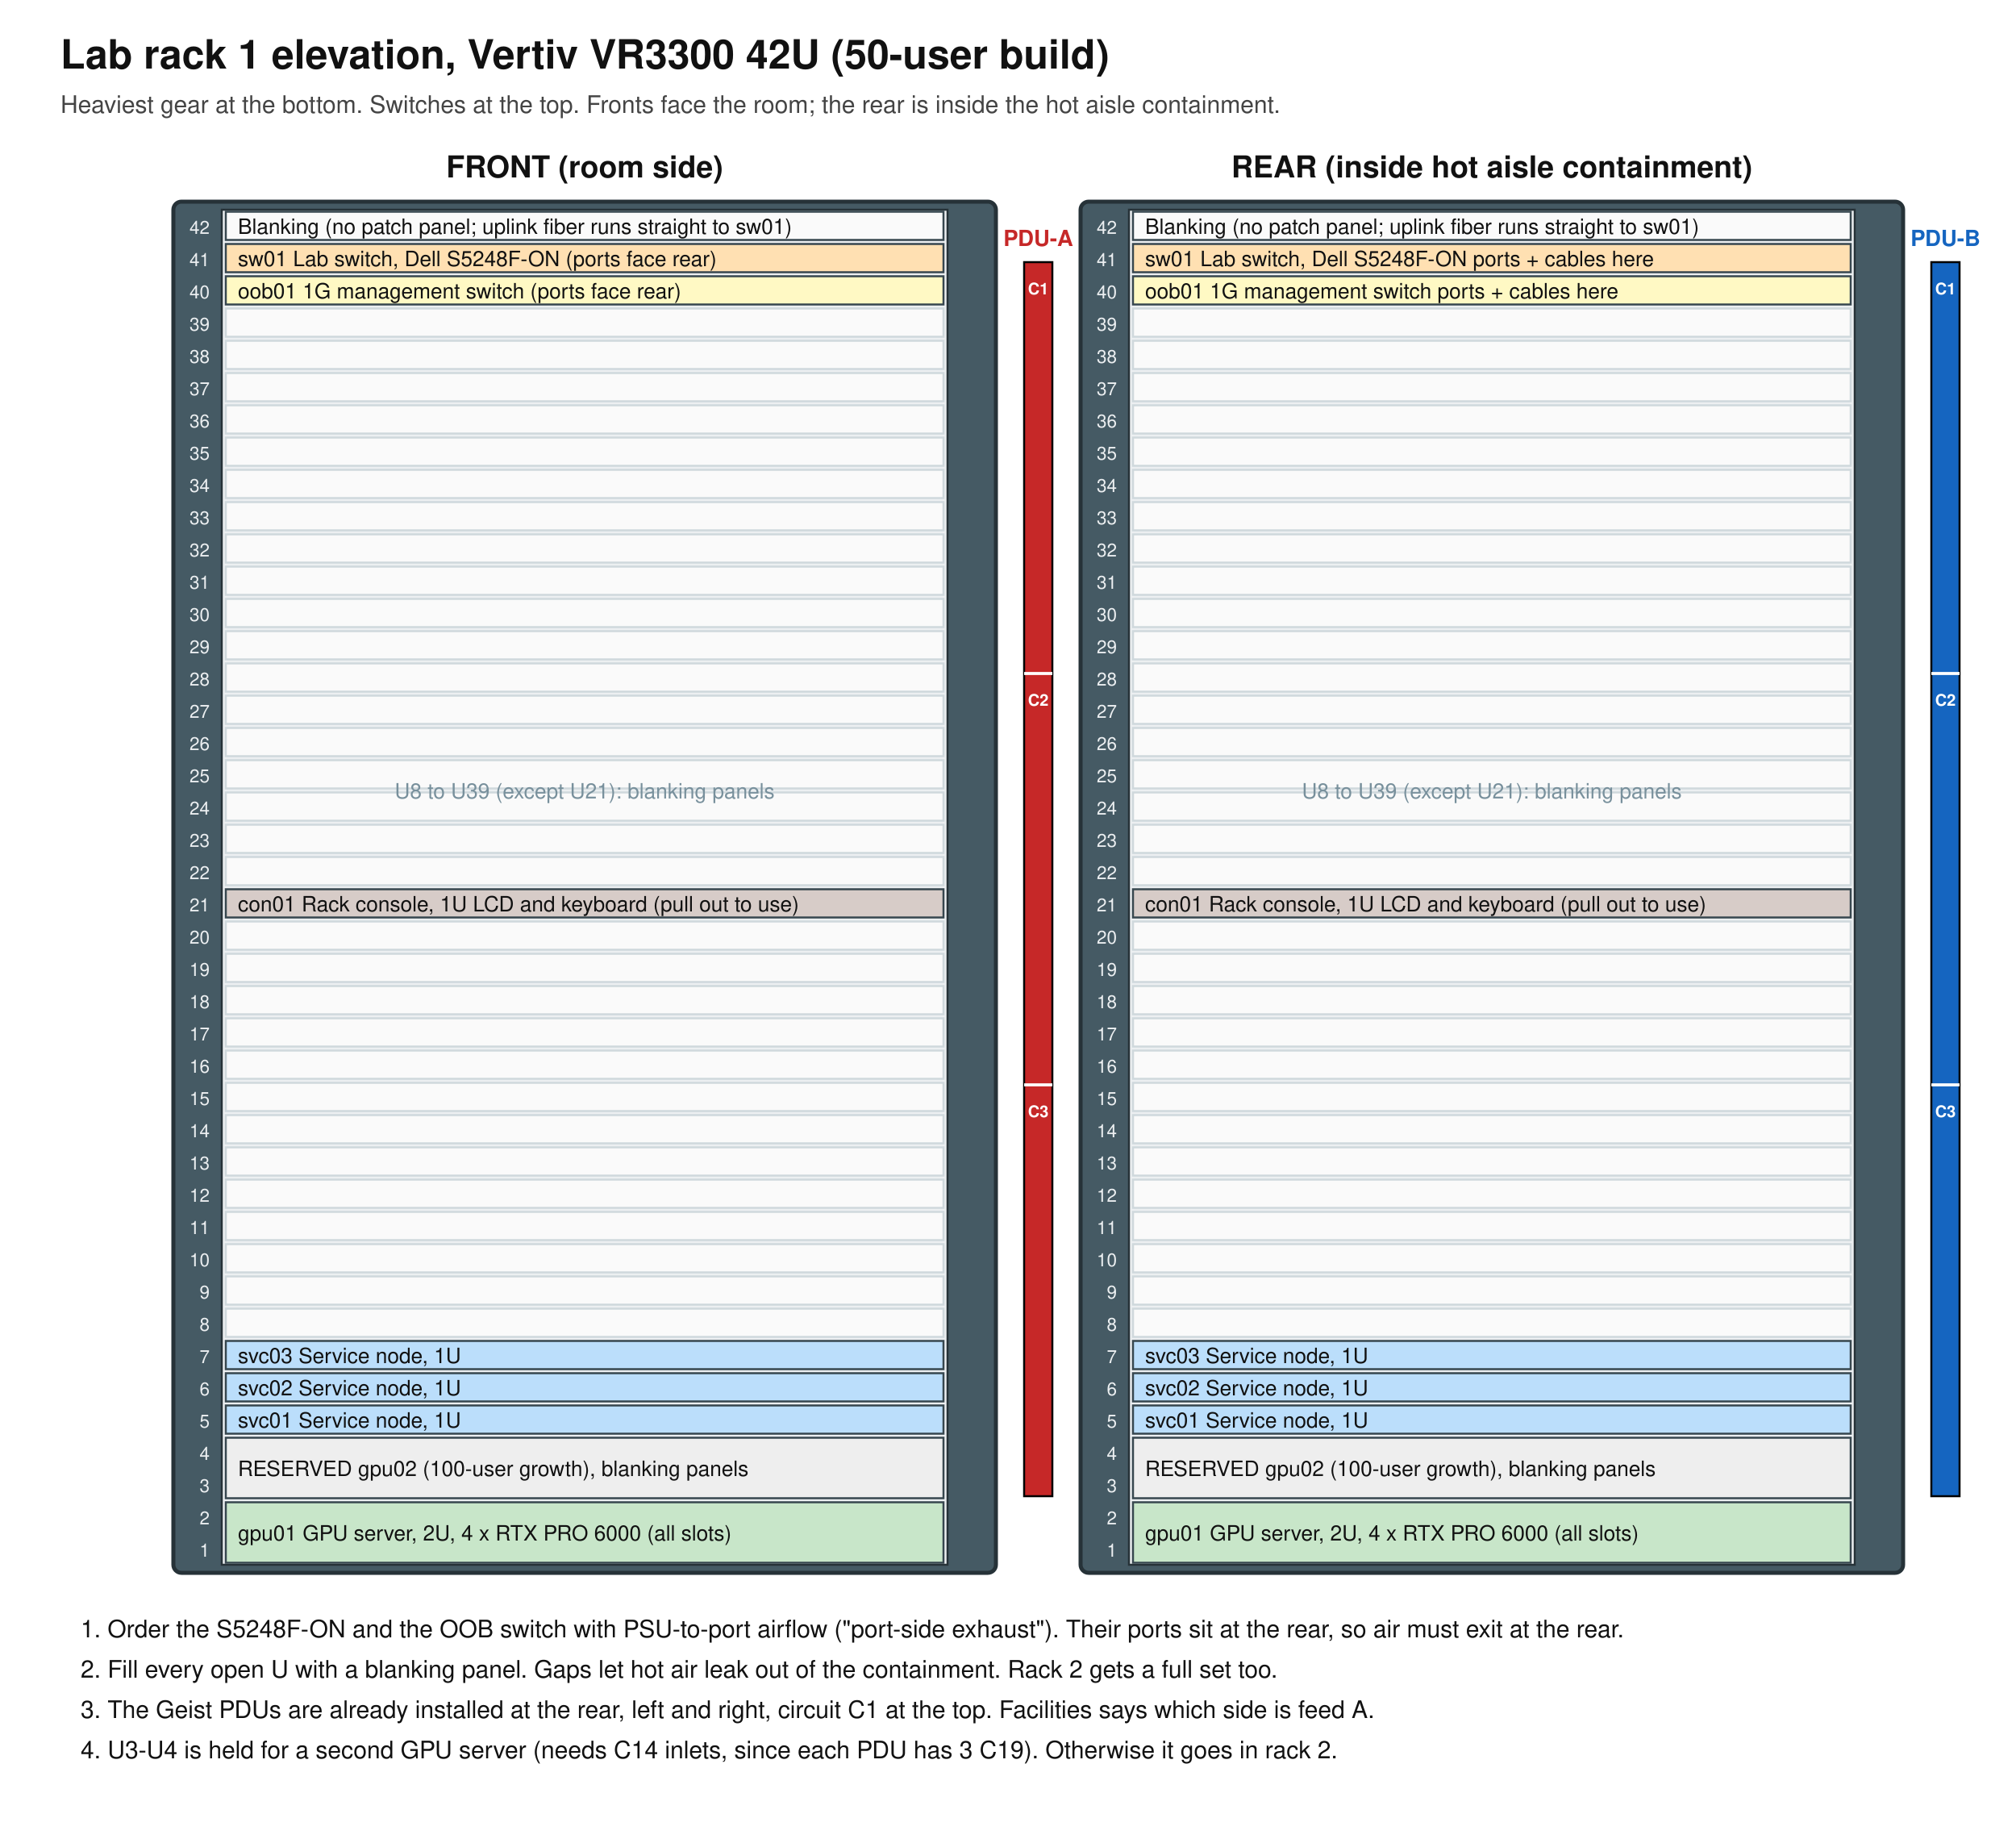
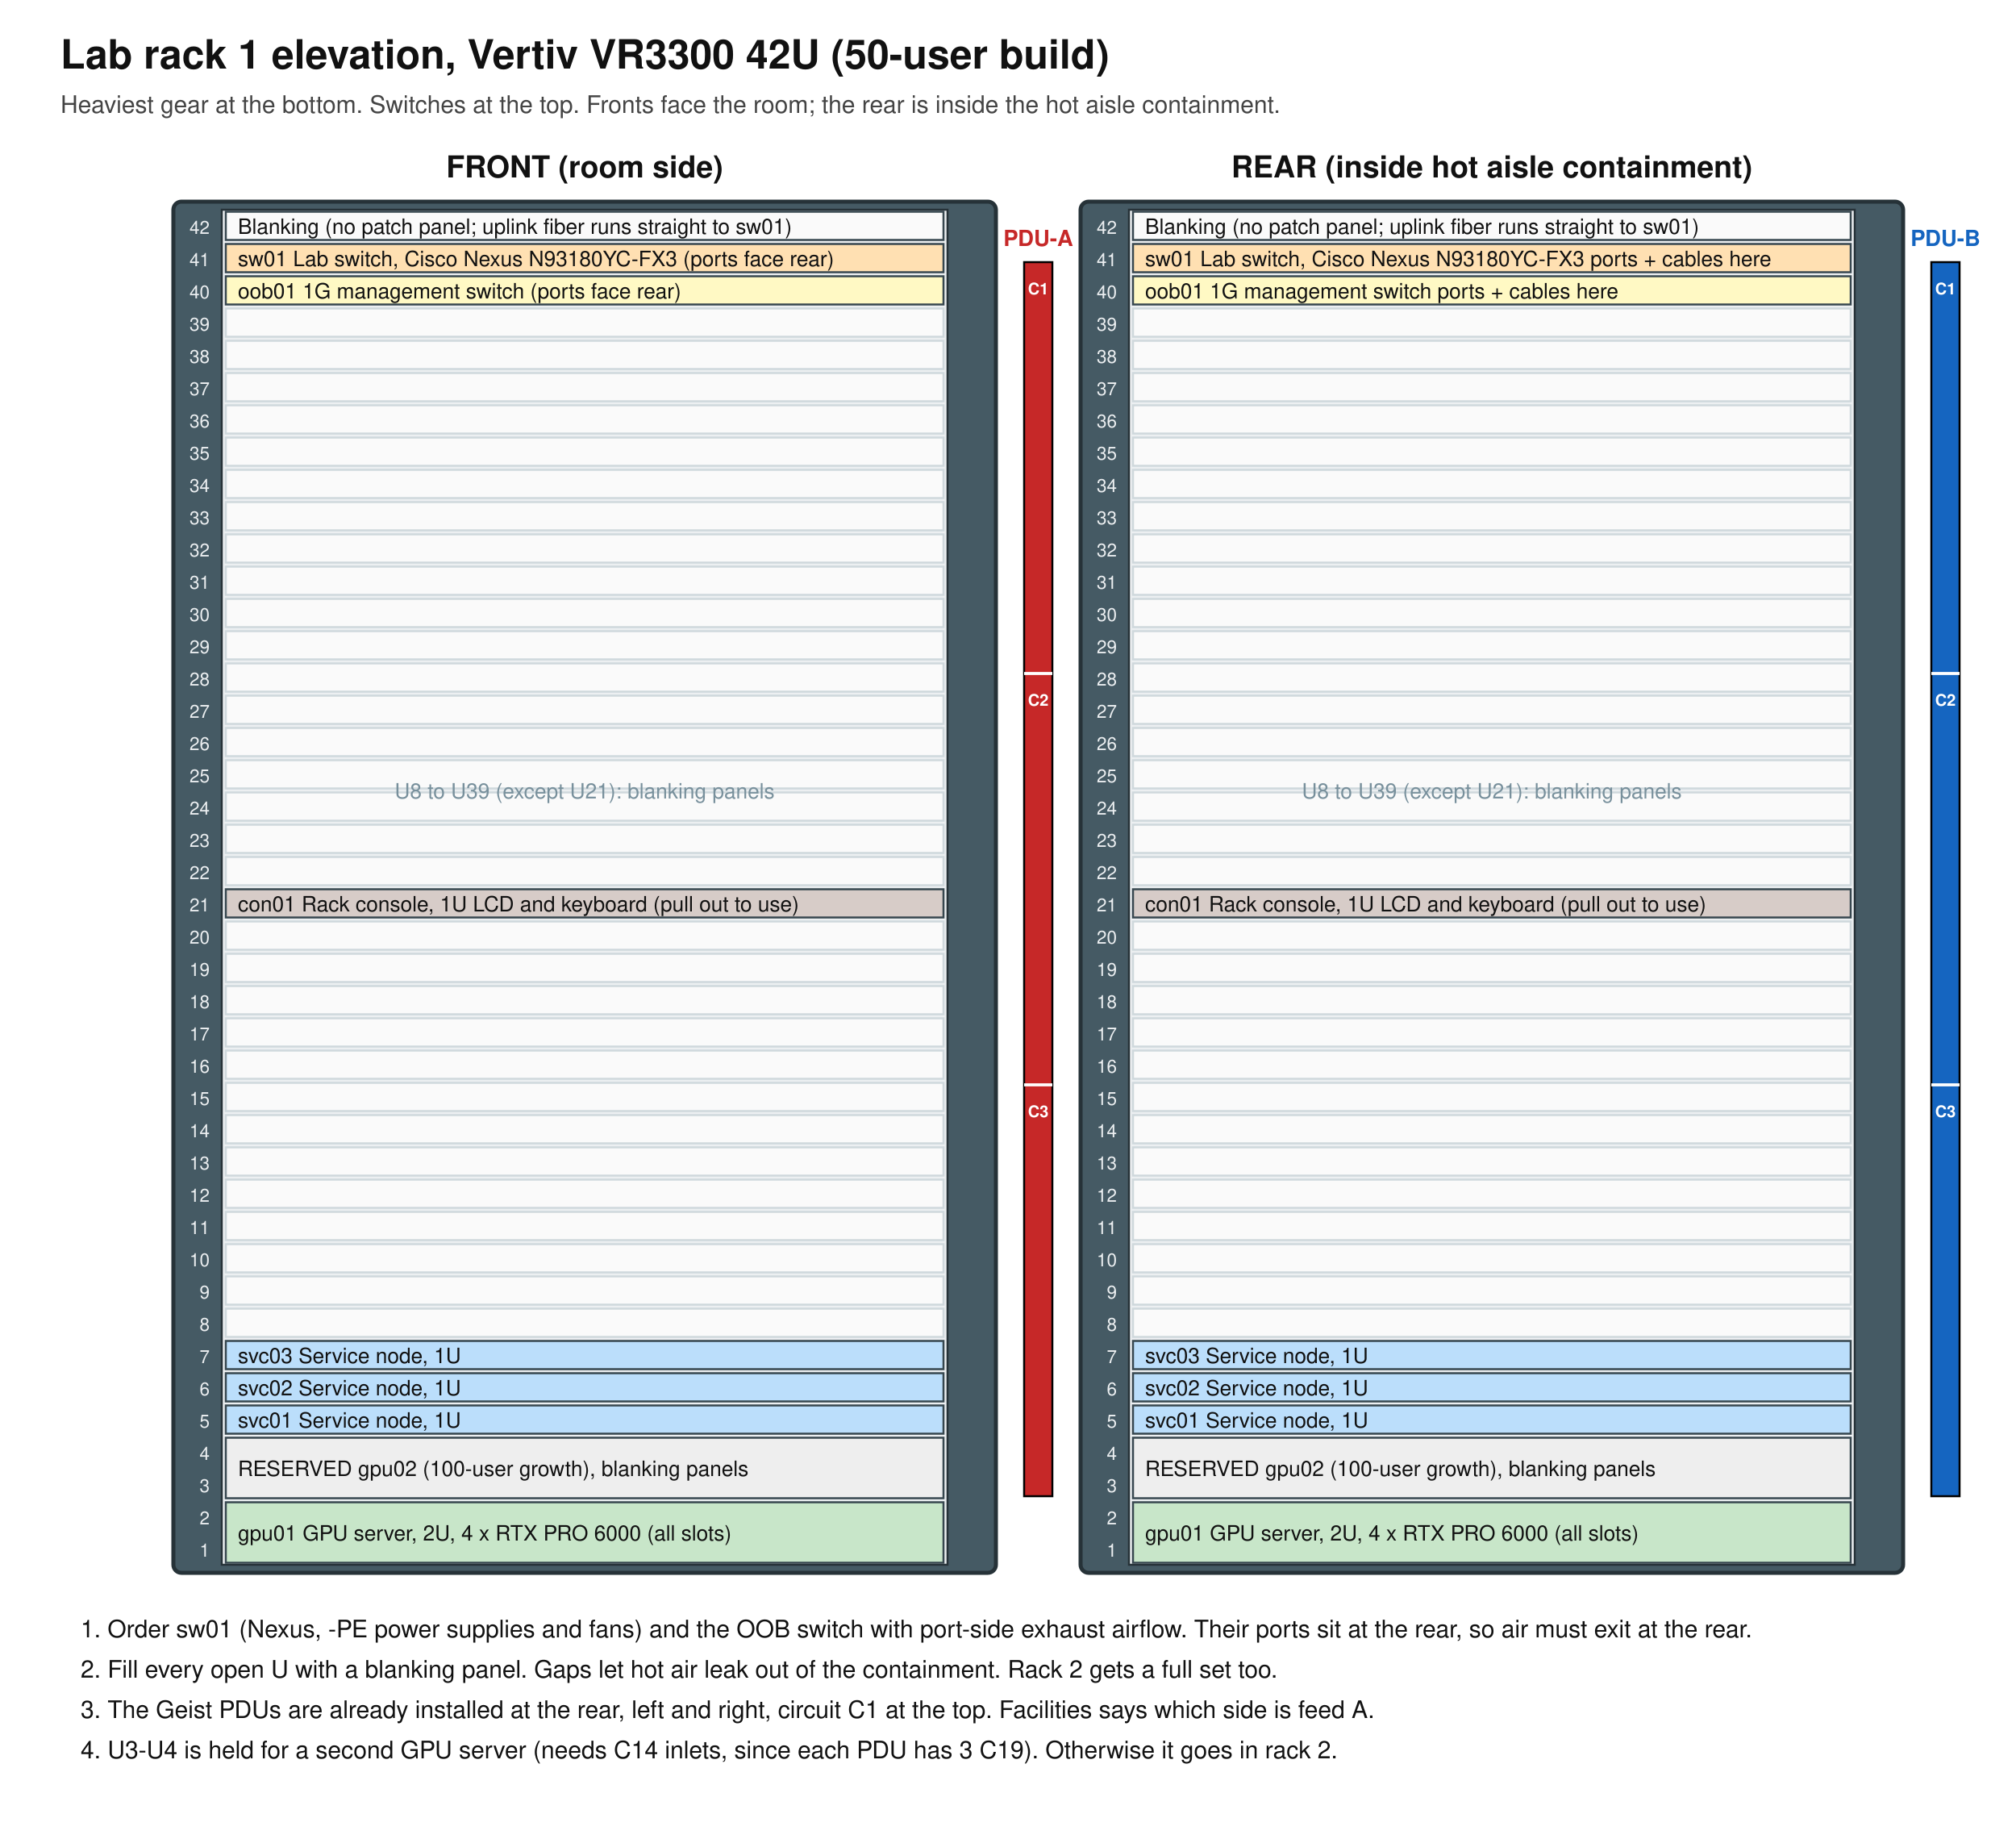
<svg xmlns="http://www.w3.org/2000/svg" viewBox="0 0 1000 912" width="1000" height="912" font-family="Helvetica, Arial, sans-serif">
  <rect width="1000" height="912" fill="#ffffff" />
  <text x="30" y="34" font-size="20" text-anchor="start" font-weight="bold" fill="#111">Lab rack 1 elevation, Vertiv VR3300 42U (50-user build)</text>
  <text x="30" y="56" font-size="12" text-anchor="start" font-weight="normal" fill="#444">Heaviest gear at the bottom. Switches at the top. Fronts face the room; the rear is inside the hot aisle containment.</text>
  <text x="290.0" y="88" font-size="15" text-anchor="middle" font-weight="bold" fill="#111">FRONT (room side)</text>
  <rect x="86" y="100" width="408" height="680" fill="#455a64" stroke="#263238" stroke-width="2" rx="4" />
  <rect x="110" y="104" width="360" height="672" fill="#eceff1" stroke="#263238" stroke-width="1" rx="0" />
  <rect x="112" y="105" width="356" height="14" fill="#fafafa" stroke="#37474f" stroke-width="1" rx="0" />
  <text x="118" y="116.0" font-size="10.5" text-anchor="start" font-weight="normal" fill="#111">Blanking (no patch panel; uplink fiber runs straight to sw01)</text>
  <rect x="112" y="121" width="356" height="14" fill="#ffe0b2" stroke="#37474f" stroke-width="1" rx="0" />
-   <text x="118" y="132.0" font-size="10.5" text-anchor="start" font-weight="normal" fill="#111">sw01  Lab switch, Dell S5248F-ON (ports face rear)</text>
+   <text x="118" y="132.0" font-size="10.5" text-anchor="start" font-weight="normal" fill="#111">sw01  Lab switch, Cisco Nexus N93180YC-FX3 (ports face rear)</text>
  <rect x="112" y="137" width="356" height="14" fill="#fff9c4" stroke="#37474f" stroke-width="1" rx="0" />
  <text x="118" y="148.0" font-size="10.5" text-anchor="start" font-weight="normal" fill="#111">oob01  1G management switch (ports face rear)</text>
  <rect x="112" y="441" width="356" height="14" fill="#d7ccc8" stroke="#37474f" stroke-width="1" rx="0" />
  <text x="118" y="452.0" font-size="10.5" text-anchor="start" font-weight="normal" fill="#111">con01  Rack console, 1U LCD and keyboard (pull out to use)</text>
  <rect x="112" y="665" width="356" height="14" fill="#bbdefb" stroke="#37474f" stroke-width="1" rx="0" />
  <text x="118" y="676.0" font-size="10.5" text-anchor="start" font-weight="normal" fill="#111">svc03  Service node, 1U</text>
  <rect x="112" y="681" width="356" height="14" fill="#bbdefb" stroke="#37474f" stroke-width="1" rx="0" />
  <text x="118" y="692.0" font-size="10.5" text-anchor="start" font-weight="normal" fill="#111">svc02  Service node, 1U</text>
  <rect x="112" y="697" width="356" height="14" fill="#bbdefb" stroke="#37474f" stroke-width="1" rx="0" />
  <text x="118" y="708.0" font-size="10.5" text-anchor="start" font-weight="normal" fill="#111">svc01  Service node, 1U</text>
  <rect x="112" y="713" width="356" height="30" fill="#eeeeee" stroke="#37474f" stroke-width="1" rx="0" />
  <text x="118" y="732.0" font-size="10.5" text-anchor="start" font-weight="normal" fill="#111">RESERVED gpu02 (100-user growth), blanking panels</text>
  <rect x="112" y="745" width="356" height="30" fill="#c8e6c9" stroke="#37474f" stroke-width="1" rx="0" />
  <text x="118" y="764.0" font-size="10.5" text-anchor="start" font-weight="normal" fill="#111">gpu01  GPU server, 2U, 4 x RTX PRO 6000 (all slots)</text>
  <text x="104" y="772" font-size="9" text-anchor="end" font-weight="normal" fill="#eceff1">1</text>
  <text x="104" y="756" font-size="9" text-anchor="end" font-weight="normal" fill="#eceff1">2</text>
  <text x="104" y="740" font-size="9" text-anchor="end" font-weight="normal" fill="#eceff1">3</text>
  <text x="104" y="724" font-size="9" text-anchor="end" font-weight="normal" fill="#eceff1">4</text>
  <text x="104" y="708" font-size="9" text-anchor="end" font-weight="normal" fill="#eceff1">5</text>
  <text x="104" y="692" font-size="9" text-anchor="end" font-weight="normal" fill="#eceff1">6</text>
  <text x="104" y="676" font-size="9" text-anchor="end" font-weight="normal" fill="#eceff1">7</text>
  <rect x="112" y="649" width="356" height="14" fill="#fafafa" stroke="#cfd8dc" stroke-width="1" rx="0" />
  <text x="104" y="660" font-size="9" text-anchor="end" font-weight="normal" fill="#eceff1">8</text>
  <rect x="112" y="633" width="356" height="14" fill="#fafafa" stroke="#cfd8dc" stroke-width="1" rx="0" />
  <text x="104" y="644" font-size="9" text-anchor="end" font-weight="normal" fill="#eceff1">9</text>
  <rect x="112" y="617" width="356" height="14" fill="#fafafa" stroke="#cfd8dc" stroke-width="1" rx="0" />
  <text x="104" y="628" font-size="9" text-anchor="end" font-weight="normal" fill="#eceff1">10</text>
  <rect x="112" y="601" width="356" height="14" fill="#fafafa" stroke="#cfd8dc" stroke-width="1" rx="0" />
  <text x="104" y="612" font-size="9" text-anchor="end" font-weight="normal" fill="#eceff1">11</text>
  <rect x="112" y="585" width="356" height="14" fill="#fafafa" stroke="#cfd8dc" stroke-width="1" rx="0" />
  <text x="104" y="596" font-size="9" text-anchor="end" font-weight="normal" fill="#eceff1">12</text>
  <rect x="112" y="569" width="356" height="14" fill="#fafafa" stroke="#cfd8dc" stroke-width="1" rx="0" />
  <text x="104" y="580" font-size="9" text-anchor="end" font-weight="normal" fill="#eceff1">13</text>
  <rect x="112" y="553" width="356" height="14" fill="#fafafa" stroke="#cfd8dc" stroke-width="1" rx="0" />
  <text x="104" y="564" font-size="9" text-anchor="end" font-weight="normal" fill="#eceff1">14</text>
  <rect x="112" y="537" width="356" height="14" fill="#fafafa" stroke="#cfd8dc" stroke-width="1" rx="0" />
  <text x="104" y="548" font-size="9" text-anchor="end" font-weight="normal" fill="#eceff1">15</text>
  <rect x="112" y="521" width="356" height="14" fill="#fafafa" stroke="#cfd8dc" stroke-width="1" rx="0" />
  <text x="104" y="532" font-size="9" text-anchor="end" font-weight="normal" fill="#eceff1">16</text>
  <rect x="112" y="505" width="356" height="14" fill="#fafafa" stroke="#cfd8dc" stroke-width="1" rx="0" />
  <text x="104" y="516" font-size="9" text-anchor="end" font-weight="normal" fill="#eceff1">17</text>
  <rect x="112" y="489" width="356" height="14" fill="#fafafa" stroke="#cfd8dc" stroke-width="1" rx="0" />
  <text x="104" y="500" font-size="9" text-anchor="end" font-weight="normal" fill="#eceff1">18</text>
  <rect x="112" y="473" width="356" height="14" fill="#fafafa" stroke="#cfd8dc" stroke-width="1" rx="0" />
  <text x="104" y="484" font-size="9" text-anchor="end" font-weight="normal" fill="#eceff1">19</text>
  <rect x="112" y="457" width="356" height="14" fill="#fafafa" stroke="#cfd8dc" stroke-width="1" rx="0" />
  <text x="104" y="468" font-size="9" text-anchor="end" font-weight="normal" fill="#eceff1">20</text>
  <text x="104" y="452" font-size="9" text-anchor="end" font-weight="normal" fill="#eceff1">21</text>
  <rect x="112" y="425" width="356" height="14" fill="#fafafa" stroke="#cfd8dc" stroke-width="1" rx="0" />
  <text x="104" y="436" font-size="9" text-anchor="end" font-weight="normal" fill="#eceff1">22</text>
  <rect x="112" y="409" width="356" height="14" fill="#fafafa" stroke="#cfd8dc" stroke-width="1" rx="0" />
  <text x="104" y="420" font-size="9" text-anchor="end" font-weight="normal" fill="#eceff1">23</text>
  <rect x="112" y="393" width="356" height="14" fill="#fafafa" stroke="#cfd8dc" stroke-width="1" rx="0" />
  <text x="104" y="404" font-size="9" text-anchor="end" font-weight="normal" fill="#eceff1">24</text>
  <rect x="112" y="377" width="356" height="14" fill="#fafafa" stroke="#cfd8dc" stroke-width="1" rx="0" />
  <text x="104" y="388" font-size="9" text-anchor="end" font-weight="normal" fill="#eceff1">25</text>
  <rect x="112" y="361" width="356" height="14" fill="#fafafa" stroke="#cfd8dc" stroke-width="1" rx="0" />
  <text x="104" y="372" font-size="9" text-anchor="end" font-weight="normal" fill="#eceff1">26</text>
  <rect x="112" y="345" width="356" height="14" fill="#fafafa" stroke="#cfd8dc" stroke-width="1" rx="0" />
  <text x="104" y="356" font-size="9" text-anchor="end" font-weight="normal" fill="#eceff1">27</text>
  <rect x="112" y="329" width="356" height="14" fill="#fafafa" stroke="#cfd8dc" stroke-width="1" rx="0" />
  <text x="104" y="340" font-size="9" text-anchor="end" font-weight="normal" fill="#eceff1">28</text>
  <rect x="112" y="313" width="356" height="14" fill="#fafafa" stroke="#cfd8dc" stroke-width="1" rx="0" />
  <text x="104" y="324" font-size="9" text-anchor="end" font-weight="normal" fill="#eceff1">29</text>
  <rect x="112" y="297" width="356" height="14" fill="#fafafa" stroke="#cfd8dc" stroke-width="1" rx="0" />
  <text x="104" y="308" font-size="9" text-anchor="end" font-weight="normal" fill="#eceff1">30</text>
  <rect x="112" y="281" width="356" height="14" fill="#fafafa" stroke="#cfd8dc" stroke-width="1" rx="0" />
  <text x="104" y="292" font-size="9" text-anchor="end" font-weight="normal" fill="#eceff1">31</text>
  <rect x="112" y="265" width="356" height="14" fill="#fafafa" stroke="#cfd8dc" stroke-width="1" rx="0" />
  <text x="104" y="276" font-size="9" text-anchor="end" font-weight="normal" fill="#eceff1">32</text>
  <rect x="112" y="249" width="356" height="14" fill="#fafafa" stroke="#cfd8dc" stroke-width="1" rx="0" />
  <text x="104" y="260" font-size="9" text-anchor="end" font-weight="normal" fill="#eceff1">33</text>
  <rect x="112" y="233" width="356" height="14" fill="#fafafa" stroke="#cfd8dc" stroke-width="1" rx="0" />
  <text x="104" y="244" font-size="9" text-anchor="end" font-weight="normal" fill="#eceff1">34</text>
  <rect x="112" y="217" width="356" height="14" fill="#fafafa" stroke="#cfd8dc" stroke-width="1" rx="0" />
  <text x="104" y="228" font-size="9" text-anchor="end" font-weight="normal" fill="#eceff1">35</text>
  <rect x="112" y="201" width="356" height="14" fill="#fafafa" stroke="#cfd8dc" stroke-width="1" rx="0" />
  <text x="104" y="212" font-size="9" text-anchor="end" font-weight="normal" fill="#eceff1">36</text>
  <rect x="112" y="185" width="356" height="14" fill="#fafafa" stroke="#cfd8dc" stroke-width="1" rx="0" />
  <text x="104" y="196" font-size="9" text-anchor="end" font-weight="normal" fill="#eceff1">37</text>
  <rect x="112" y="169" width="356" height="14" fill="#fafafa" stroke="#cfd8dc" stroke-width="1" rx="0" />
  <text x="104" y="180" font-size="9" text-anchor="end" font-weight="normal" fill="#eceff1">38</text>
  <rect x="112" y="153" width="356" height="14" fill="#fafafa" stroke="#cfd8dc" stroke-width="1" rx="0" />
  <text x="104" y="164" font-size="9" text-anchor="end" font-weight="normal" fill="#eceff1">39</text>
  <text x="104" y="148" font-size="9" text-anchor="end" font-weight="normal" fill="#eceff1">40</text>
  <text x="104" y="132" font-size="9" text-anchor="end" font-weight="normal" fill="#eceff1">41</text>
  <text x="104" y="116" font-size="9" text-anchor="end" font-weight="normal" fill="#eceff1">42</text>
  <text x="290.0" y="396" font-size="10.5" text-anchor="middle" font-weight="normal" fill="#78909c">U8 to U39 (except U21): blanking panels</text>
  <text x="740.0" y="88" font-size="15" text-anchor="middle" font-weight="bold" fill="#111">REAR (inside hot aisle containment)</text>
  <rect x="536" y="100" width="408" height="680" fill="#455a64" stroke="#263238" stroke-width="2" rx="4" />
  <rect x="560" y="104" width="360" height="672" fill="#eceff1" stroke="#263238" stroke-width="1" rx="0" />
  <rect x="562" y="105" width="356" height="14" fill="#fafafa" stroke="#37474f" stroke-width="1" rx="0" />
  <text x="568" y="116.0" font-size="10.5" text-anchor="start" font-weight="normal" fill="#111">Blanking (no patch panel; uplink fiber runs straight to sw01)</text>
  <rect x="562" y="121" width="356" height="14" fill="#ffe0b2" stroke="#37474f" stroke-width="1" rx="0" />
-   <text x="568" y="132.0" font-size="10.5" text-anchor="start" font-weight="normal" fill="#111">sw01  Lab switch, Dell S5248F-ON ports + cables here</text>
+   <text x="568" y="132.0" font-size="10.5" text-anchor="start" font-weight="normal" fill="#111">sw01  Lab switch, Cisco Nexus N93180YC-FX3 ports + cables here</text>
  <rect x="562" y="137" width="356" height="14" fill="#fff9c4" stroke="#37474f" stroke-width="1" rx="0" />
  <text x="568" y="148.0" font-size="10.5" text-anchor="start" font-weight="normal" fill="#111">oob01  1G management switch ports + cables here</text>
  <rect x="562" y="441" width="356" height="14" fill="#d7ccc8" stroke="#37474f" stroke-width="1" rx="0" />
  <text x="568" y="452.0" font-size="10.5" text-anchor="start" font-weight="normal" fill="#111">con01  Rack console, 1U LCD and keyboard (pull out to use)</text>
  <rect x="562" y="665" width="356" height="14" fill="#bbdefb" stroke="#37474f" stroke-width="1" rx="0" />
  <text x="568" y="676.0" font-size="10.5" text-anchor="start" font-weight="normal" fill="#111">svc03  Service node, 1U</text>
  <rect x="562" y="681" width="356" height="14" fill="#bbdefb" stroke="#37474f" stroke-width="1" rx="0" />
  <text x="568" y="692.0" font-size="10.5" text-anchor="start" font-weight="normal" fill="#111">svc02  Service node, 1U</text>
  <rect x="562" y="697" width="356" height="14" fill="#bbdefb" stroke="#37474f" stroke-width="1" rx="0" />
  <text x="568" y="708.0" font-size="10.5" text-anchor="start" font-weight="normal" fill="#111">svc01  Service node, 1U</text>
  <rect x="562" y="713" width="356" height="30" fill="#eeeeee" stroke="#37474f" stroke-width="1" rx="0" />
  <text x="568" y="732.0" font-size="10.5" text-anchor="start" font-weight="normal" fill="#111">RESERVED gpu02 (100-user growth), blanking panels</text>
  <rect x="562" y="745" width="356" height="30" fill="#c8e6c9" stroke="#37474f" stroke-width="1" rx="0" />
  <text x="568" y="764.0" font-size="10.5" text-anchor="start" font-weight="normal" fill="#111">gpu01  GPU server, 2U, 4 x RTX PRO 6000 (all slots)</text>
  <text x="554" y="772" font-size="9" text-anchor="end" font-weight="normal" fill="#eceff1">1</text>
  <text x="554" y="756" font-size="9" text-anchor="end" font-weight="normal" fill="#eceff1">2</text>
  <text x="554" y="740" font-size="9" text-anchor="end" font-weight="normal" fill="#eceff1">3</text>
  <text x="554" y="724" font-size="9" text-anchor="end" font-weight="normal" fill="#eceff1">4</text>
  <text x="554" y="708" font-size="9" text-anchor="end" font-weight="normal" fill="#eceff1">5</text>
  <text x="554" y="692" font-size="9" text-anchor="end" font-weight="normal" fill="#eceff1">6</text>
  <text x="554" y="676" font-size="9" text-anchor="end" font-weight="normal" fill="#eceff1">7</text>
  <rect x="562" y="649" width="356" height="14" fill="#fafafa" stroke="#cfd8dc" stroke-width="1" rx="0" />
  <text x="554" y="660" font-size="9" text-anchor="end" font-weight="normal" fill="#eceff1">8</text>
  <rect x="562" y="633" width="356" height="14" fill="#fafafa" stroke="#cfd8dc" stroke-width="1" rx="0" />
  <text x="554" y="644" font-size="9" text-anchor="end" font-weight="normal" fill="#eceff1">9</text>
  <rect x="562" y="617" width="356" height="14" fill="#fafafa" stroke="#cfd8dc" stroke-width="1" rx="0" />
  <text x="554" y="628" font-size="9" text-anchor="end" font-weight="normal" fill="#eceff1">10</text>
  <rect x="562" y="601" width="356" height="14" fill="#fafafa" stroke="#cfd8dc" stroke-width="1" rx="0" />
  <text x="554" y="612" font-size="9" text-anchor="end" font-weight="normal" fill="#eceff1">11</text>
  <rect x="562" y="585" width="356" height="14" fill="#fafafa" stroke="#cfd8dc" stroke-width="1" rx="0" />
  <text x="554" y="596" font-size="9" text-anchor="end" font-weight="normal" fill="#eceff1">12</text>
  <rect x="562" y="569" width="356" height="14" fill="#fafafa" stroke="#cfd8dc" stroke-width="1" rx="0" />
  <text x="554" y="580" font-size="9" text-anchor="end" font-weight="normal" fill="#eceff1">13</text>
  <rect x="562" y="553" width="356" height="14" fill="#fafafa" stroke="#cfd8dc" stroke-width="1" rx="0" />
  <text x="554" y="564" font-size="9" text-anchor="end" font-weight="normal" fill="#eceff1">14</text>
  <rect x="562" y="537" width="356" height="14" fill="#fafafa" stroke="#cfd8dc" stroke-width="1" rx="0" />
  <text x="554" y="548" font-size="9" text-anchor="end" font-weight="normal" fill="#eceff1">15</text>
  <rect x="562" y="521" width="356" height="14" fill="#fafafa" stroke="#cfd8dc" stroke-width="1" rx="0" />
  <text x="554" y="532" font-size="9" text-anchor="end" font-weight="normal" fill="#eceff1">16</text>
  <rect x="562" y="505" width="356" height="14" fill="#fafafa" stroke="#cfd8dc" stroke-width="1" rx="0" />
  <text x="554" y="516" font-size="9" text-anchor="end" font-weight="normal" fill="#eceff1">17</text>
  <rect x="562" y="489" width="356" height="14" fill="#fafafa" stroke="#cfd8dc" stroke-width="1" rx="0" />
  <text x="554" y="500" font-size="9" text-anchor="end" font-weight="normal" fill="#eceff1">18</text>
  <rect x="562" y="473" width="356" height="14" fill="#fafafa" stroke="#cfd8dc" stroke-width="1" rx="0" />
  <text x="554" y="484" font-size="9" text-anchor="end" font-weight="normal" fill="#eceff1">19</text>
  <rect x="562" y="457" width="356" height="14" fill="#fafafa" stroke="#cfd8dc" stroke-width="1" rx="0" />
  <text x="554" y="468" font-size="9" text-anchor="end" font-weight="normal" fill="#eceff1">20</text>
  <text x="554" y="452" font-size="9" text-anchor="end" font-weight="normal" fill="#eceff1">21</text>
  <rect x="562" y="425" width="356" height="14" fill="#fafafa" stroke="#cfd8dc" stroke-width="1" rx="0" />
  <text x="554" y="436" font-size="9" text-anchor="end" font-weight="normal" fill="#eceff1">22</text>
  <rect x="562" y="409" width="356" height="14" fill="#fafafa" stroke="#cfd8dc" stroke-width="1" rx="0" />
  <text x="554" y="420" font-size="9" text-anchor="end" font-weight="normal" fill="#eceff1">23</text>
  <rect x="562" y="393" width="356" height="14" fill="#fafafa" stroke="#cfd8dc" stroke-width="1" rx="0" />
  <text x="554" y="404" font-size="9" text-anchor="end" font-weight="normal" fill="#eceff1">24</text>
  <rect x="562" y="377" width="356" height="14" fill="#fafafa" stroke="#cfd8dc" stroke-width="1" rx="0" />
  <text x="554" y="388" font-size="9" text-anchor="end" font-weight="normal" fill="#eceff1">25</text>
  <rect x="562" y="361" width="356" height="14" fill="#fafafa" stroke="#cfd8dc" stroke-width="1" rx="0" />
  <text x="554" y="372" font-size="9" text-anchor="end" font-weight="normal" fill="#eceff1">26</text>
  <rect x="562" y="345" width="356" height="14" fill="#fafafa" stroke="#cfd8dc" stroke-width="1" rx="0" />
  <text x="554" y="356" font-size="9" text-anchor="end" font-weight="normal" fill="#eceff1">27</text>
  <rect x="562" y="329" width="356" height="14" fill="#fafafa" stroke="#cfd8dc" stroke-width="1" rx="0" />
  <text x="554" y="340" font-size="9" text-anchor="end" font-weight="normal" fill="#eceff1">28</text>
  <rect x="562" y="313" width="356" height="14" fill="#fafafa" stroke="#cfd8dc" stroke-width="1" rx="0" />
  <text x="554" y="324" font-size="9" text-anchor="end" font-weight="normal" fill="#eceff1">29</text>
  <rect x="562" y="297" width="356" height="14" fill="#fafafa" stroke="#cfd8dc" stroke-width="1" rx="0" />
  <text x="554" y="308" font-size="9" text-anchor="end" font-weight="normal" fill="#eceff1">30</text>
  <rect x="562" y="281" width="356" height="14" fill="#fafafa" stroke="#cfd8dc" stroke-width="1" rx="0" />
  <text x="554" y="292" font-size="9" text-anchor="end" font-weight="normal" fill="#eceff1">31</text>
  <rect x="562" y="265" width="356" height="14" fill="#fafafa" stroke="#cfd8dc" stroke-width="1" rx="0" />
  <text x="554" y="276" font-size="9" text-anchor="end" font-weight="normal" fill="#eceff1">32</text>
  <rect x="562" y="249" width="356" height="14" fill="#fafafa" stroke="#cfd8dc" stroke-width="1" rx="0" />
  <text x="554" y="260" font-size="9" text-anchor="end" font-weight="normal" fill="#eceff1">33</text>
  <rect x="562" y="233" width="356" height="14" fill="#fafafa" stroke="#cfd8dc" stroke-width="1" rx="0" />
  <text x="554" y="244" font-size="9" text-anchor="end" font-weight="normal" fill="#eceff1">34</text>
  <rect x="562" y="217" width="356" height="14" fill="#fafafa" stroke="#cfd8dc" stroke-width="1" rx="0" />
  <text x="554" y="228" font-size="9" text-anchor="end" font-weight="normal" fill="#eceff1">35</text>
  <rect x="562" y="201" width="356" height="14" fill="#fafafa" stroke="#cfd8dc" stroke-width="1" rx="0" />
  <text x="554" y="212" font-size="9" text-anchor="end" font-weight="normal" fill="#eceff1">36</text>
  <rect x="562" y="185" width="356" height="14" fill="#fafafa" stroke="#cfd8dc" stroke-width="1" rx="0" />
  <text x="554" y="196" font-size="9" text-anchor="end" font-weight="normal" fill="#eceff1">37</text>
  <rect x="562" y="169" width="356" height="14" fill="#fafafa" stroke="#cfd8dc" stroke-width="1" rx="0" />
  <text x="554" y="180" font-size="9" text-anchor="end" font-weight="normal" fill="#eceff1">38</text>
  <rect x="562" y="153" width="356" height="14" fill="#fafafa" stroke="#cfd8dc" stroke-width="1" rx="0" />
  <text x="554" y="164" font-size="9" text-anchor="end" font-weight="normal" fill="#eceff1">39</text>
  <text x="554" y="148" font-size="9" text-anchor="end" font-weight="normal" fill="#eceff1">40</text>
  <text x="554" y="132" font-size="9" text-anchor="end" font-weight="normal" fill="#eceff1">41</text>
  <text x="554" y="116" font-size="9" text-anchor="end" font-weight="normal" fill="#eceff1">42</text>
  <text x="740.0" y="396" font-size="10.5" text-anchor="middle" font-weight="normal" fill="#78909c">U8 to U39 (except U21): blanking panels</text>
  <rect x="508" y="130" width="14" height="612" fill="#c62828" stroke="#000" stroke-width="1" rx="0" />
  <rect x="958" y="130" width="14" height="612" fill="#1565c0" stroke="#000" stroke-width="1" rx="0" />
  <text x="515" y="122" font-size="11" text-anchor="middle" font-weight="bold" fill="#c62828">PDU-A</text>
  <text x="965" y="122" font-size="11" text-anchor="middle" font-weight="bold" fill="#1565c0">PDU-B</text>
  <text x="515" y="146.0" font-size="8" text-anchor="middle" font-weight="bold" fill="#ffffff">C1</text>
  <line x1="508" y1="334.0" x2="522" y2="334.0" stroke="#ffffff" stroke-width="1.5" />
  <text x="515" y="350.0" font-size="8" text-anchor="middle" font-weight="bold" fill="#ffffff">C2</text>
  <line x1="508" y1="538.0" x2="522" y2="538.0" stroke="#ffffff" stroke-width="1.5" />
  <text x="515" y="554.0" font-size="8" text-anchor="middle" font-weight="bold" fill="#ffffff">C3</text>
  <text x="965" y="146.0" font-size="8" text-anchor="middle" font-weight="bold" fill="#ffffff">C1</text>
  <line x1="958" y1="334.0" x2="972" y2="334.0" stroke="#ffffff" stroke-width="1.5" />
  <text x="965" y="350.0" font-size="8" text-anchor="middle" font-weight="bold" fill="#ffffff">C2</text>
  <line x1="958" y1="538.0" x2="972" y2="538.0" stroke="#ffffff" stroke-width="1.5" />
  <text x="965" y="554.0" font-size="8" text-anchor="middle" font-weight="bold" fill="#ffffff">C3</text>
-   <text x="40" y="812" font-size="12" text-anchor="start" font-weight="normal" fill="#111">1. Order the S5248F-ON and the OOB switch with PSU-to-port airflow ("port-side exhaust"). Their ports sit at the rear, so air must exit at the rear.</text>
+   <text x="40" y="812" font-size="12" text-anchor="start" font-weight="normal" fill="#111">1. Order sw01 (Nexus, -PE power supplies and fans) and the OOB switch with port-side exhaust airflow. Their ports sit at the rear, so air must exit at the rear.</text>
  <text x="40" y="832" font-size="12" text-anchor="start" font-weight="normal" fill="#111">2. Fill every open U with a blanking panel. Gaps let hot air leak out of the containment. Rack 2 gets a full set too.</text>
  <text x="40" y="852" font-size="12" text-anchor="start" font-weight="normal" fill="#111">3. The Geist PDUs are already installed at the rear, left and right, circuit C1 at the top. Facilities says which side is feed A.</text>
  <text x="40" y="872" font-size="12" text-anchor="start" font-weight="normal" fill="#111">4. U3-U4 is held for a second GPU server (needs C14 inlets, since each PDU has 3 C19). Otherwise it goes in rack 2.</text>
</svg>
